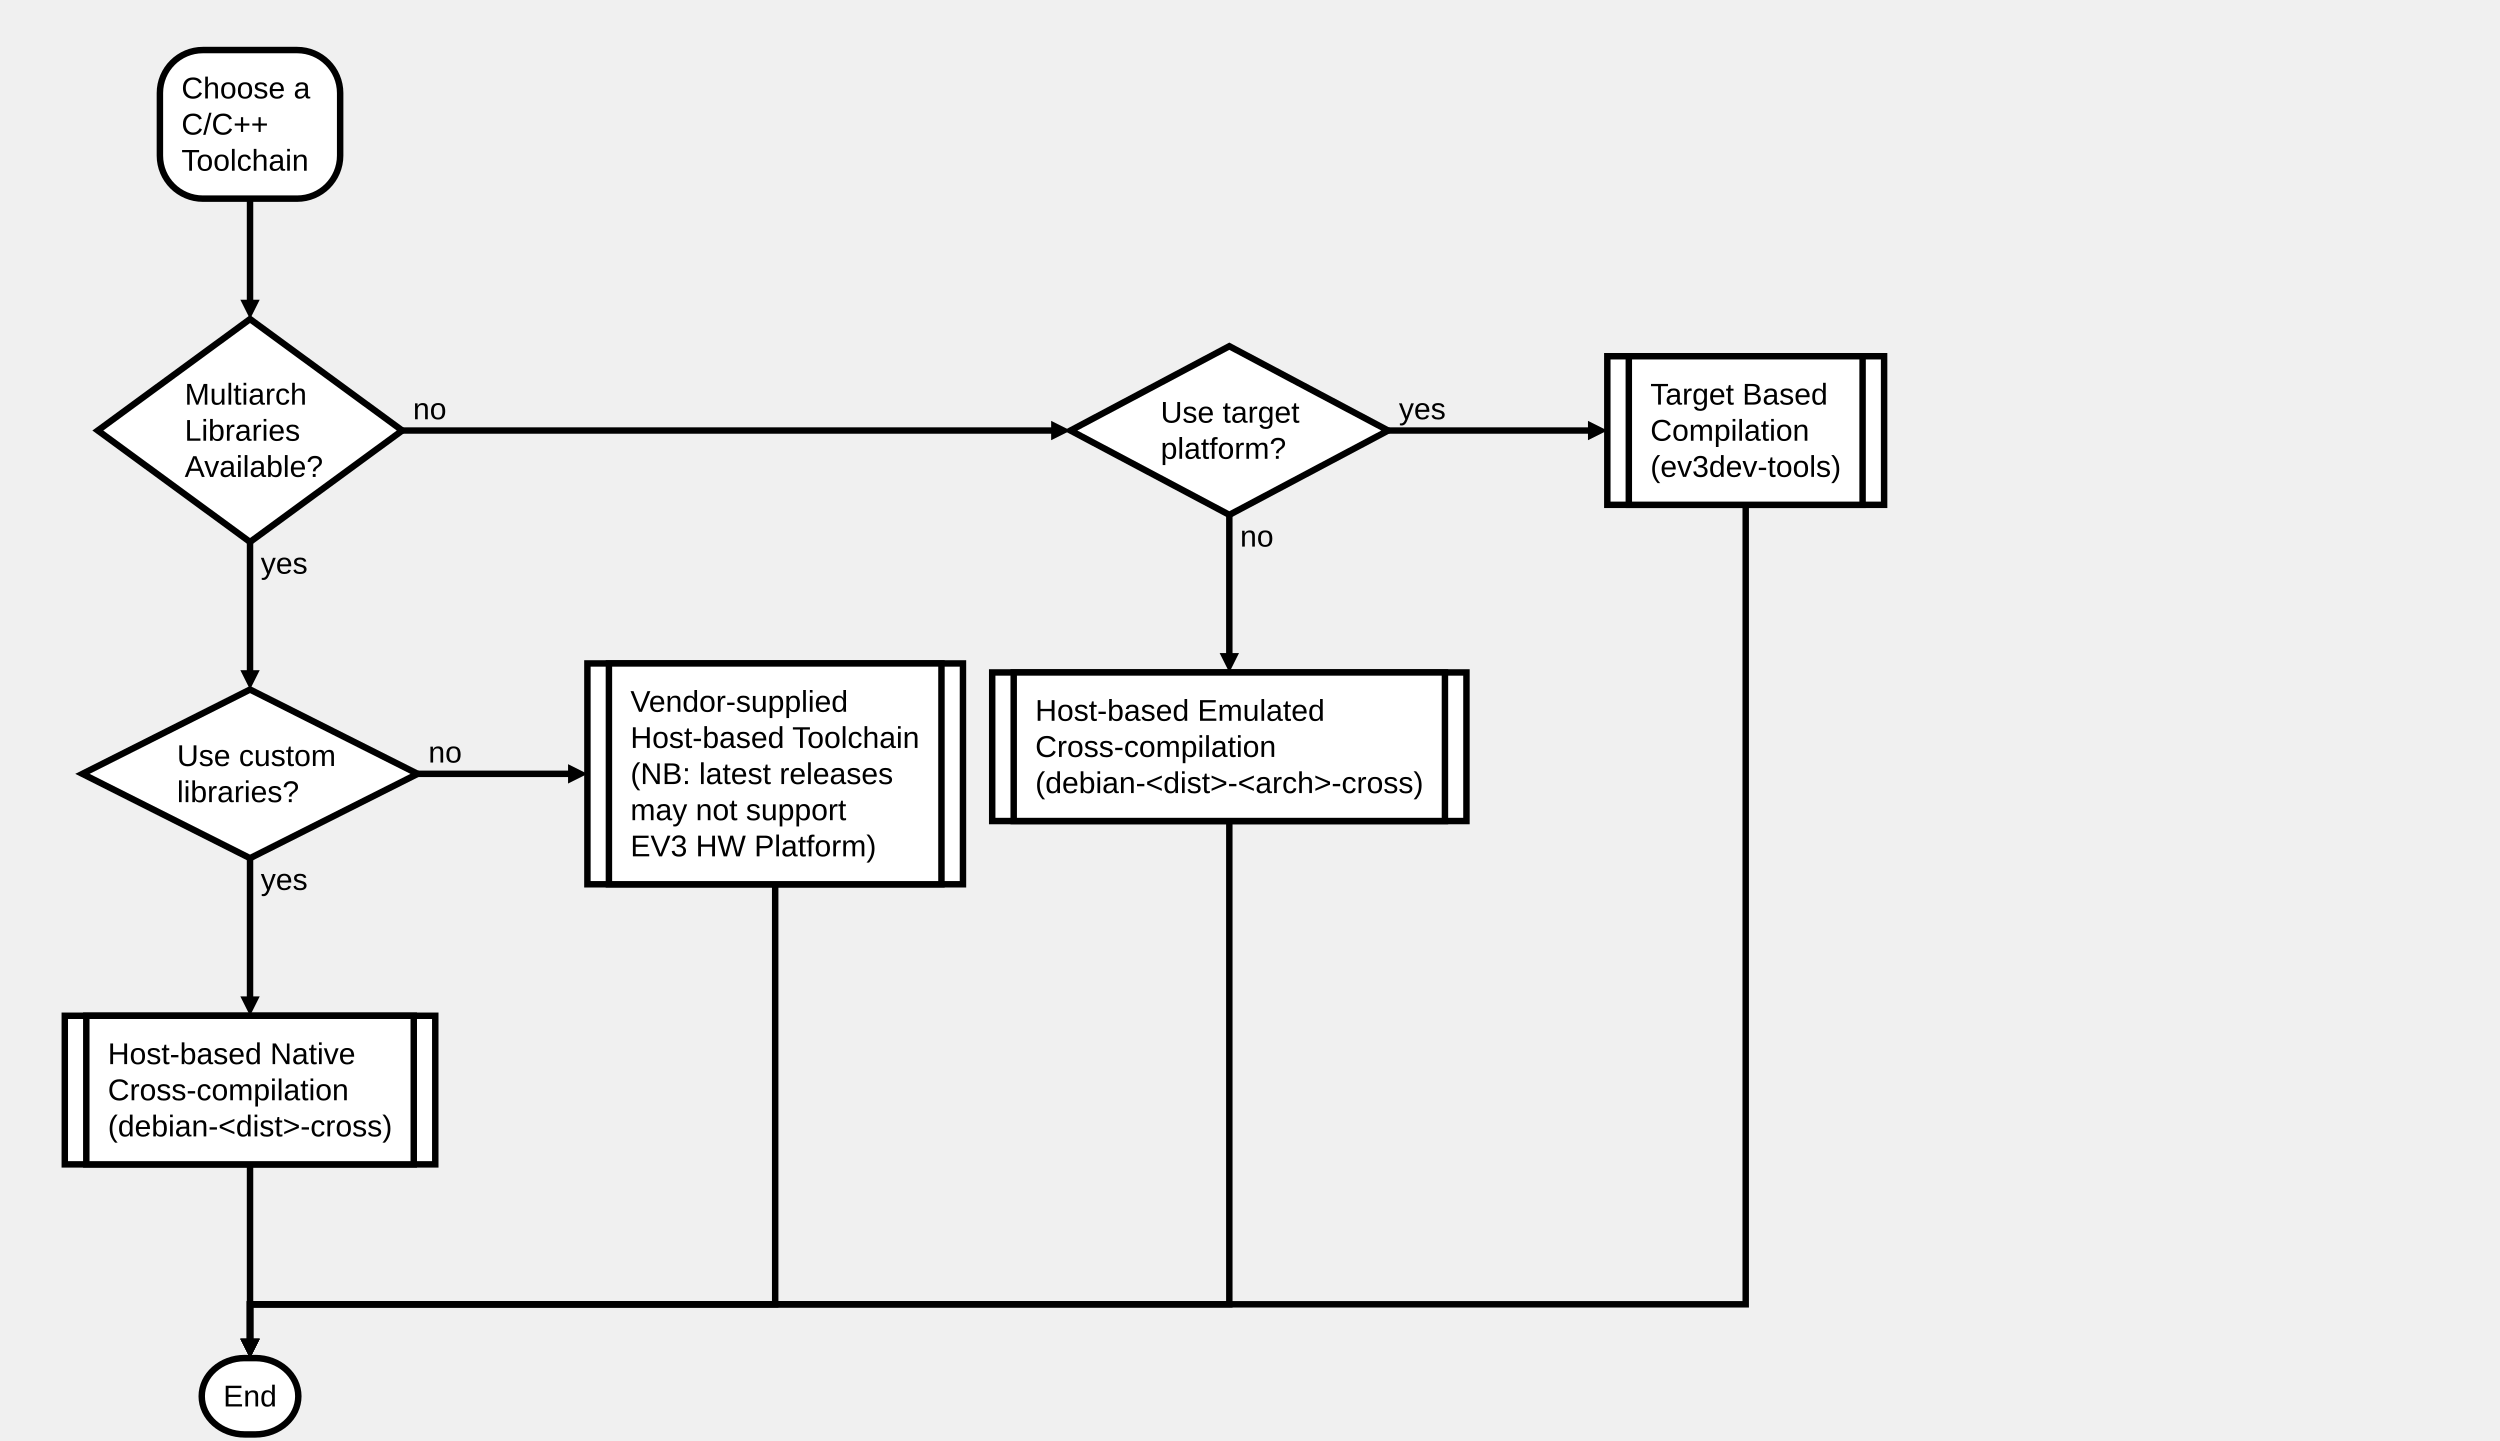
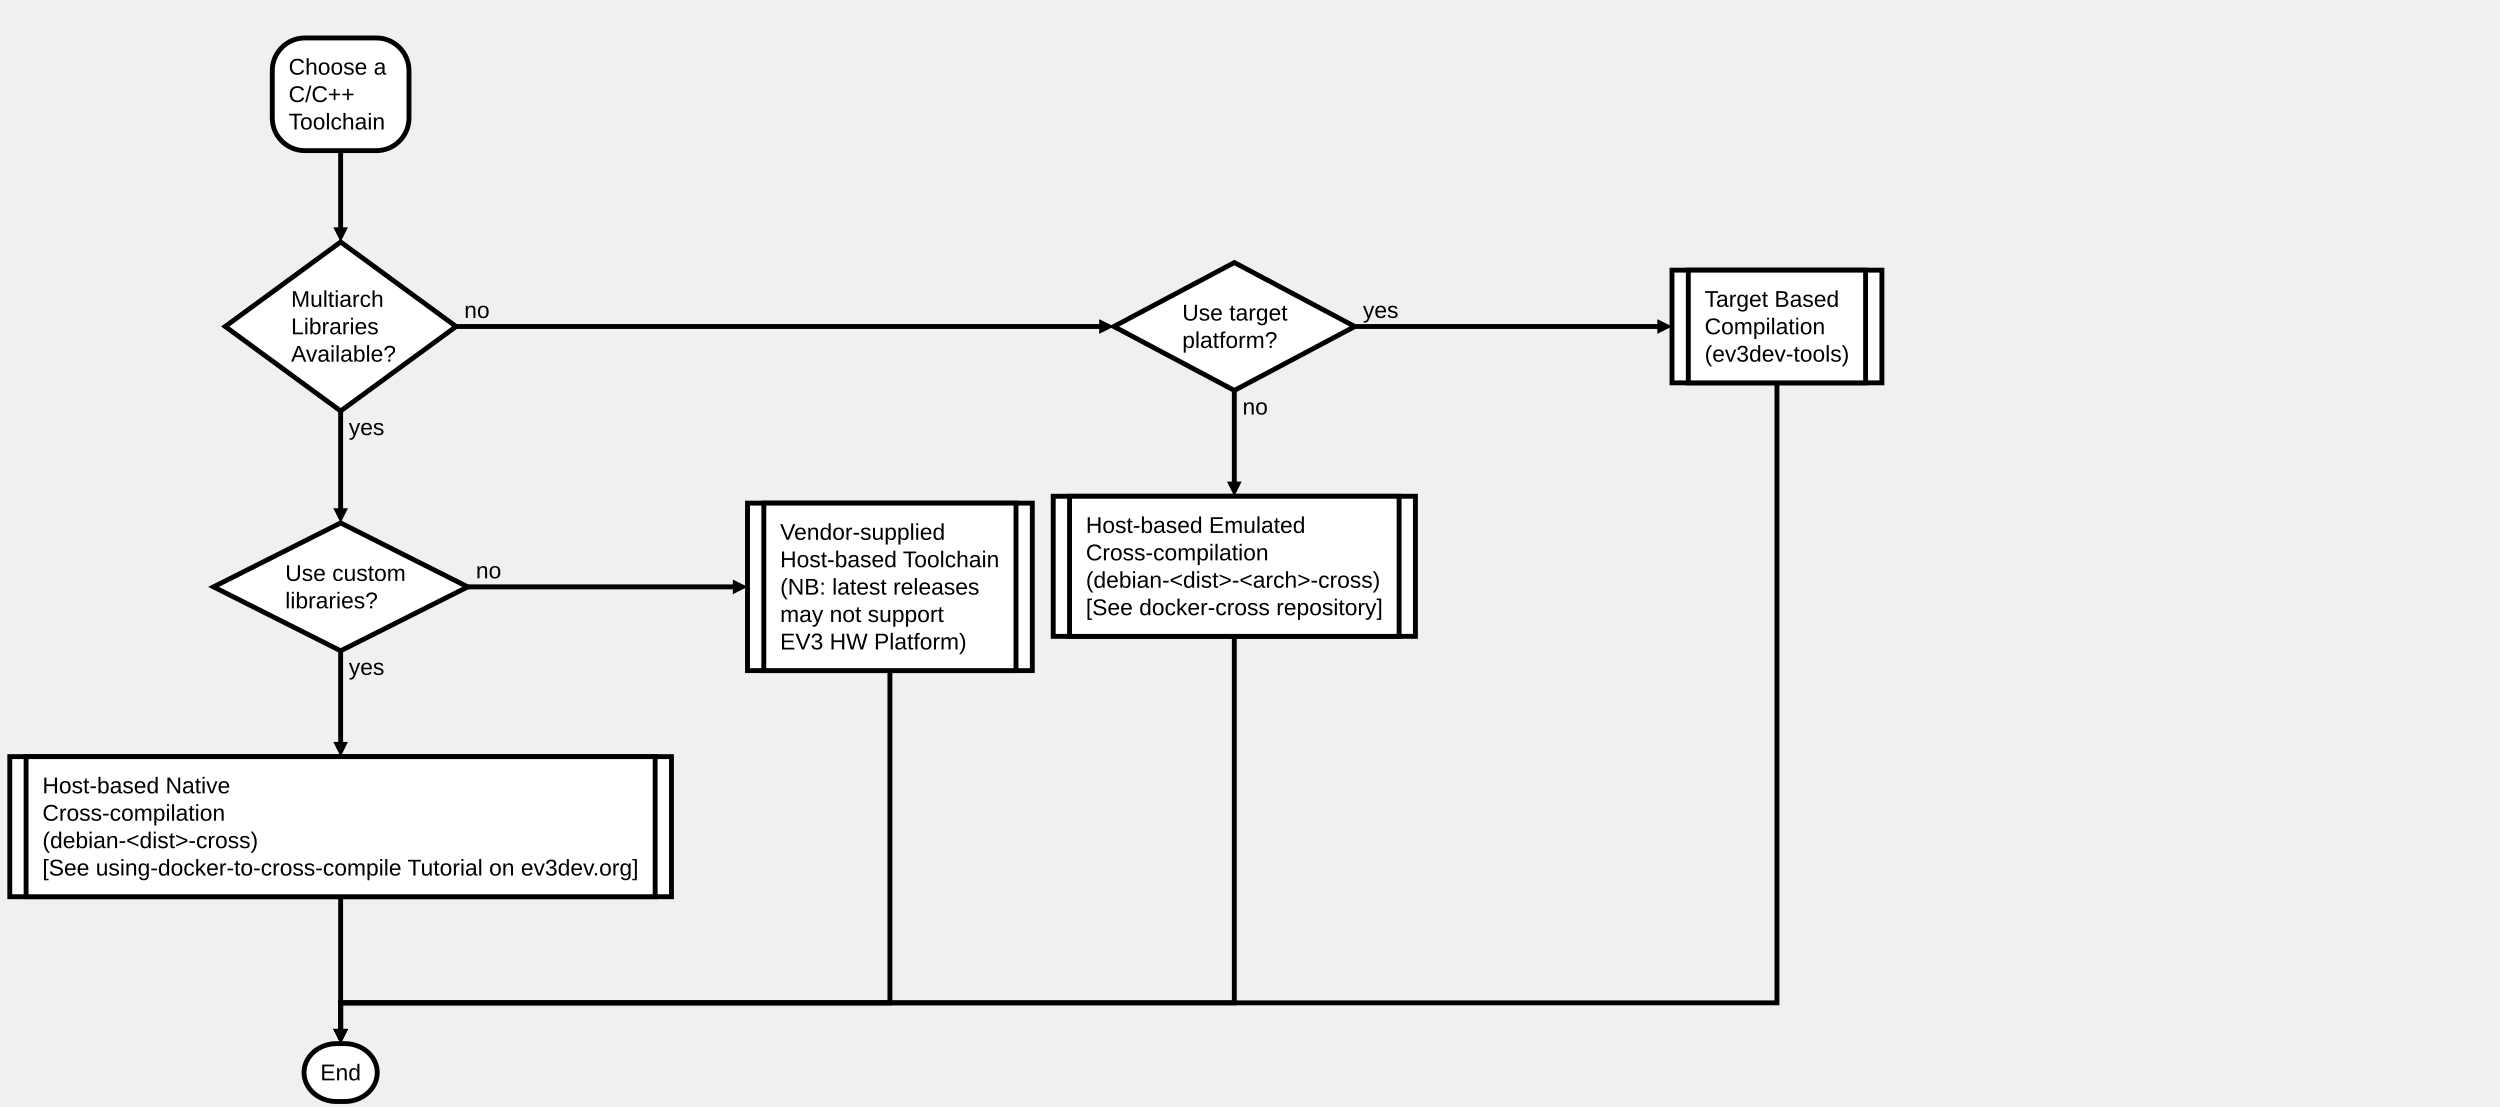
- <svg xmlns="http://www.w3.org/2000/svg" xmlns:xlink="http://www.w3.org/1999/xlink" height="669.977" version="1.1" width="1162.449" style="overflow: hidden; position: relative;" viewBox="0 0 1162.449 669.977" preserveAspectRatio="xMidYMid meet">
+ <svg xmlns="http://www.w3.org/2000/svg" xmlns:xlink="http://www.w3.org/1999/xlink" height="678.375" version="1.1" width="1532.824" style="overflow: hidden; position: relative;" viewBox="0 0 1532.824 678.375" preserveAspectRatio="xMidYMid meet">
  <defs style="-webkit-tap-highlight-color: rgba(0, 0, 0, 0);">
    <path stroke-linecap="round" d="M5,0 0,2.5 5,5z" id="raphael-marker-block" style="-webkit-tap-highlight-color: rgba(0, 0, 0, 0);" />
    <marker id="raphael-marker-endblock33-obj22" markerHeight="3" markerWidth="3" orient="auto" refX="1.5" refY="1.5" style="-webkit-tap-highlight-color: rgba(0, 0, 0, 0);">
      <use xlink:href="#raphael-marker-block" transform="rotate(180 1.5 1.5) scale(0.6,0.6)" stroke-width="1.667" fill="black" stroke="none" style="-webkit-tap-highlight-color: rgba(0, 0, 0, 0);" />
    </marker>
    <marker id="raphael-marker-endblock33-obj23" markerHeight="3" markerWidth="3" orient="auto" refX="1.5" refY="1.5" style="-webkit-tap-highlight-color: rgba(0, 0, 0, 0);">
      <use xlink:href="#raphael-marker-block" transform="rotate(180 1.5 1.5) scale(0.6,0.6)" stroke-width="1.667" fill="black" stroke="none" style="-webkit-tap-highlight-color: rgba(0, 0, 0, 0);" />
    </marker>
    <marker id="raphael-marker-endblock33-obj25" markerHeight="3" markerWidth="3" orient="auto" refX="1.5" refY="1.5" style="-webkit-tap-highlight-color: rgba(0, 0, 0, 0);">
      <use xlink:href="#raphael-marker-block" transform="rotate(180 1.5 1.5) scale(0.6,0.6)" stroke-width="1.667" fill="black" stroke="none" style="-webkit-tap-highlight-color: rgba(0, 0, 0, 0);" />
    </marker>
    <marker id="raphael-marker-endblock33-obj27" markerHeight="3" markerWidth="3" orient="auto" refX="1.5" refY="1.5" style="-webkit-tap-highlight-color: rgba(0, 0, 0, 0);">
      <use xlink:href="#raphael-marker-block" transform="rotate(180 1.5 1.5) scale(0.6,0.6)" stroke-width="1.667" fill="black" stroke="none" style="-webkit-tap-highlight-color: rgba(0, 0, 0, 0);" />
    </marker>
    <marker id="raphael-marker-endblock33-obj29" markerHeight="3" markerWidth="3" orient="auto" refX="1.5" refY="1.5" style="-webkit-tap-highlight-color: rgba(0, 0, 0, 0);">
      <use xlink:href="#raphael-marker-block" transform="rotate(180 1.5 1.5) scale(0.6,0.6)" stroke-width="1.667" fill="black" stroke="none" style="-webkit-tap-highlight-color: rgba(0, 0, 0, 0);" />
    </marker>
    <marker id="raphael-marker-endblock33-obj31" markerHeight="3" markerWidth="3" orient="auto" refX="1.5" refY="1.5" style="-webkit-tap-highlight-color: rgba(0, 0, 0, 0);">
      <use xlink:href="#raphael-marker-block" transform="rotate(180 1.5 1.5) scale(0.6,0.6)" stroke-width="1.667" fill="black" stroke="none" style="-webkit-tap-highlight-color: rgba(0, 0, 0, 0);" />
    </marker>
    <marker id="raphael-marker-endblock33-obj32" markerHeight="3" markerWidth="3" orient="auto" refX="1.5" refY="1.5" style="-webkit-tap-highlight-color: rgba(0, 0, 0, 0);">
      <use xlink:href="#raphael-marker-block" transform="rotate(180 1.5 1.5) scale(0.6,0.6)" stroke-width="1.667" fill="black" stroke="none" style="-webkit-tap-highlight-color: rgba(0, 0, 0, 0);" />
    </marker>
    <marker id="raphael-marker-endblock33-obj33" markerHeight="3" markerWidth="3" orient="auto" refX="1.5" refY="1.5" style="-webkit-tap-highlight-color: rgba(0, 0, 0, 0);">
      <use xlink:href="#raphael-marker-block" transform="rotate(180 1.5 1.5) scale(0.6,0.6)" stroke-width="1.667" fill="black" stroke="none" style="-webkit-tap-highlight-color: rgba(0, 0, 0, 0);" />
    </marker>
    <marker id="raphael-marker-endblock33-obj35" markerHeight="3" markerWidth="3" orient="auto" refX="1.5" refY="1.5" style="-webkit-tap-highlight-color: rgba(0, 0, 0, 0);">
      <use xlink:href="#raphael-marker-block" transform="rotate(180 1.5 1.5) scale(0.6,0.6)" stroke-width="1.667" fill="black" stroke="none" style="-webkit-tap-highlight-color: rgba(0, 0, 0, 0);" />
    </marker>
    <marker id="raphael-marker-endblock33-obj37" markerHeight="3" markerWidth="3" orient="auto" refX="1.5" refY="1.5" style="-webkit-tap-highlight-color: rgba(0, 0, 0, 0);">
      <use xlink:href="#raphael-marker-block" transform="rotate(180 1.5 1.5) scale(0.6,0.6)" stroke-width="1.667" fill="black" stroke="none" style="-webkit-tap-highlight-color: rgba(0, 0, 0, 0);" />
    </marker>
    <marker id="raphael-marker-endblock33-obj38" markerHeight="3" markerWidth="3" orient="auto" refX="1.5" refY="1.5" style="-webkit-tap-highlight-color: rgba(0, 0, 0, 0);">
      <use xlink:href="#raphael-marker-block" transform="rotate(180 1.5 1.5) scale(0.6,0.6)" stroke-width="1.667" fill="black" stroke="none" style="-webkit-tap-highlight-color: rgba(0, 0, 0, 0);" />
    </marker>
  </defs>
-   <rect x="0" y="0" width="83.812" height="69.094" rx="20" ry="20" fill="#ffffff" stroke="#000000" style="-webkit-tap-highlight-color: rgba(0, 0, 0, 0);" stroke-width="3" class="flowchart" id="st" transform="matrix(1,0,0,1,74.3516,23.2734)" />
-   <text x="10" y="34.547" text-anchor="start" font-family="&quot;Arial&quot;" font-size="14px" stroke="none" fill="#000000" style="-webkit-tap-highlight-color: rgba(0, 0, 0, 0); text-anchor: start; font-family: Arial; font-size: 14px;" id="stt" class="flowchartt" transform="matrix(1,0,0,1,74.3516,23.2734)" stroke-width="1">
+   <rect x="0" y="0" width="83.812" height="69.094" rx="20" ry="20" fill="#ffffff" stroke="#000000" style="-webkit-tap-highlight-color: rgba(0, 0, 0, 0);" stroke-width="3" class="flowchart" id="st" transform="matrix(1,0,0,1,166.9453,23.2734)" />
+   <text x="10" y="34.547" text-anchor="start" font-family="&quot;Arial&quot;" font-size="14px" stroke="none" fill="#000000" style="-webkit-tap-highlight-color: rgba(0, 0, 0, 0); text-anchor: start; font-family: Arial; font-size: 14px;" id="stt" class="flowchartt" transform="matrix(1,0,0,1,166.9453,23.2734)" stroke-width="1">
    <tspan dy="-12.047" style="-webkit-tap-highlight-color: rgba(0, 0, 0, 0);">Choose a </tspan>
    <tspan dy="16.8" x="10" style="-webkit-tap-highlight-color: rgba(0, 0, 0, 0);">C/C++</tspan>
    <tspan dy="16.8" x="10" style="-webkit-tap-highlight-color: rgba(0, 0, 0, 0);">Toolchain</tspan>
  </text>
-   <path fill="#ffffff" stroke="#000000" d="M35.385,25.91L0,51.82L70.77,103.641L141.539,51.82L70.77,0L0,51.82" stroke-width="3" id="multiarch" class="flowchart" style="-webkit-tap-highlight-color: rgba(0, 0, 0, 0);" transform="matrix(1,0,0,1,45.4883,148.3672)" />
-   <text x="40.385" y="51.82" text-anchor="start" font-family="&quot;Arial&quot;" font-size="14px" stroke="none" fill="#000000" style="-webkit-tap-highlight-color: rgba(0, 0, 0, 0); text-anchor: start; font-family: Arial; font-size: 14px;" id="multiarcht" class="flowchartt" transform="matrix(1,0,0,1,45.4883,148.3672)" stroke-width="1">
+   <path fill="#ffffff" stroke="#000000" d="M35.385,25.91L0,51.82L70.77,103.641L141.539,51.82L70.77,0L0,51.82" stroke-width="3" id="multiarch" class="flowchart" style="-webkit-tap-highlight-color: rgba(0, 0, 0, 0);" transform="matrix(1,0,0,1,138.082,148.3672)" />
+   <text x="40.385" y="51.82" text-anchor="start" font-family="&quot;Arial&quot;" font-size="14px" stroke="none" fill="#000000" style="-webkit-tap-highlight-color: rgba(0, 0, 0, 0); text-anchor: start; font-family: Arial; font-size: 14px;" id="multiarcht" class="flowchartt" transform="matrix(1,0,0,1,138.082,148.3672)" stroke-width="1">
    <tspan dy="-12.039" style="-webkit-tap-highlight-color: rgba(0, 0, 0, 0);">Multiarch</tspan>
    <tspan dy="16.8" x="40.385" style="-webkit-tap-highlight-color: rgba(0, 0, 0, 0);">Libraries</tspan>
    <tspan dy="16.8" x="40.385" style="-webkit-tap-highlight-color: rgba(0, 0, 0, 0);">Available?</tspan>
  </text>
-   <path fill="#ffffff" stroke="#000000" d="M38.965,19.605L0,39.211L77.93,78.422L155.859,39.211L77.93,0L0,39.211" stroke-width="3" id="customlib" class="flowchart" style="-webkit-tap-highlight-color: rgba(0, 0, 0, 0);" transform="matrix(1,0,0,1,38.3281,320.6172)" />
-   <text x="43.965" y="39.211" text-anchor="start" font-family="&quot;Arial&quot;" font-size="14px" stroke="none" fill="#000000" style="-webkit-tap-highlight-color: rgba(0, 0, 0, 0); text-anchor: start; font-family: Arial; font-size: 14px;" id="customlibt" class="flowchartt" transform="matrix(1,0,0,1,38.3281,320.6172)" stroke-width="1">
+   <path fill="#ffffff" stroke="#000000" d="M38.965,19.605L0,39.211L77.93,78.422L155.859,39.211L77.93,0L0,39.211" stroke-width="3" id="customlib" class="flowchart" style="-webkit-tap-highlight-color: rgba(0, 0, 0, 0);" transform="matrix(1,0,0,1,130.9219,320.6172)" />
+   <text x="43.965" y="39.211" text-anchor="start" font-family="&quot;Arial&quot;" font-size="14px" stroke="none" fill="#000000" style="-webkit-tap-highlight-color: rgba(0, 0, 0, 0); text-anchor: start; font-family: Arial; font-size: 14px;" id="customlibt" class="flowchartt" transform="matrix(1,0,0,1,130.9219,320.6172)" stroke-width="1">
    <tspan dy="-3.641" style="-webkit-tap-highlight-color: rgba(0, 0, 0, 0);">Use custom</tspan>
    <tspan dy="16.8" x="43.965" style="-webkit-tap-highlight-color: rgba(0, 0, 0, 0);">libraries?</tspan>
  </text>
-   <a xlink:href="http://www.ev3dev.org/docs/tutorials/using-docker-to-cross-compile/" style="-webkit-tap-highlight-color: rgba(0, 0, 0, 0);">
-     <rect x="0" y="0" width="172.266" height="69.094" rx="0" ry="0" fill="#ffffff" stroke="#000000" style="-webkit-tap-highlight-color: rgba(0, 0, 0, 0);" stroke-width="3" class="flowchart" id="usedocker" transform="matrix(1,0,0,1,30.125,472.3125)" />
-   </a>
-   <a xlink:href="http://www.ev3dev.org/docs/tutorials/using-docker-to-cross-compile/" style="-webkit-tap-highlight-color: rgba(0, 0, 0, 0);">
-     <rect x="10" y="0" width="152.266" height="69.094" rx="0" ry="0" fill="#ffffff" stroke="#000000" style="-webkit-tap-highlight-color: rgba(0, 0, 0, 0);" stroke-width="3" id="usedockeri" transform="matrix(1,0,0,1,30.125,472.3125)" />
-   </a>
-   <a xlink:href="http://www.ev3dev.org/docs/tutorials/using-docker-to-cross-compile/" style="-webkit-tap-highlight-color: rgba(0, 0, 0, 0);">
-     <text x="20" y="34.547" text-anchor="start" font-family="&quot;Arial&quot;" font-size="14px" stroke="none" fill="#000000" style="-webkit-tap-highlight-color: rgba(0, 0, 0, 0); text-anchor: start; font-family: Arial; font-size: 14px;" id="usedockert" class="flowchartt" transform="matrix(1,0,0,1,30.125,472.3125)" stroke-width="1">
-       <tspan dy="-12.047" style="-webkit-tap-highlight-color: rgba(0, 0, 0, 0);">Host-based Native </tspan>
-       <tspan dy="16.8" x="20" style="-webkit-tap-highlight-color: rgba(0, 0, 0, 0);">Cross-compilation</tspan>
-       <tspan dy="16.8" x="20" style="-webkit-tap-highlight-color: rgba(0, 0, 0, 0);">(debian-&lt;dist&gt;-cross)</tspan>
-     </text>
-   </a>
-   <rect x="0" y="0" width="44.906" height="35.5" rx="20" ry="20" fill="#ffffff" stroke="#000000" style="-webkit-tap-highlight-color: rgba(0, 0, 0, 0);" stroke-width="3" class="flowchart" id="e" transform="matrix(1,0,0,1,93.8047,631.4766)" />
-   <text x="10" y="17.75" text-anchor="start" font-family="&quot;Arial&quot;" font-size="14px" stroke="none" fill="#000000" style="-webkit-tap-highlight-color: rgba(0, 0, 0, 0); text-anchor: start; font-family: Arial; font-size: 14px;" id="et" class="flowchartt" transform="matrix(1,0,0,1,93.8047,631.4766)" stroke-width="1">
+   <rect x="0" y="0" width="405.703" height="85.891" rx="0" ry="0" fill="#ffffff" stroke="#000000" style="-webkit-tap-highlight-color: rgba(0, 0, 0, 0);" stroke-width="3" class="flowchart" id="usedocker" transform="matrix(1,0,0,1,6,463.9141)" />
+   <rect x="10" y="0" width="385.703" height="85.891" rx="0" ry="0" fill="#ffffff" stroke="#000000" style="-webkit-tap-highlight-color: rgba(0, 0, 0, 0);" stroke-width="3" id="usedockeri" transform="matrix(1,0,0,1,6,463.9141)" />
+   <text x="20" y="42.945" text-anchor="start" font-family="&quot;Arial&quot;" font-size="14px" stroke="none" fill="#000000" style="-webkit-tap-highlight-color: rgba(0, 0, 0, 0); text-anchor: start; font-family: Arial; font-size: 14px;" id="usedockert" class="flowchartt" transform="matrix(1,0,0,1,6,463.9141)" stroke-width="1">
+     <tspan dy="-20.445" style="-webkit-tap-highlight-color: rgba(0, 0, 0, 0);">Host-based Native </tspan>
+     <tspan dy="16.8" x="20" style="-webkit-tap-highlight-color: rgba(0, 0, 0, 0);">Cross-compilation</tspan>
+     <tspan dy="16.8" x="20" style="-webkit-tap-highlight-color: rgba(0, 0, 0, 0);">(debian-&lt;dist&gt;-cross)</tspan>
+     <tspan dy="16.8" x="20" style="-webkit-tap-highlight-color: rgba(0, 0, 0, 0);">[See using-docker-to-cross-compile Tutorial on ev3dev.org]</tspan>
+   </text>
+   <rect x="0" y="0" width="44.906" height="35.5" rx="20" ry="20" fill="#ffffff" stroke="#000000" style="-webkit-tap-highlight-color: rgba(0, 0, 0, 0);" stroke-width="3" class="flowchart" id="e" transform="matrix(1,0,0,1,186.3984,639.875)" />
+   <text x="10" y="17.75" text-anchor="start" font-family="&quot;Arial&quot;" font-size="14px" stroke="none" fill="#000000" style="-webkit-tap-highlight-color: rgba(0, 0, 0, 0); text-anchor: start; font-family: Arial; font-size: 14px;" id="et" class="flowchartt" transform="matrix(1,0,0,1,186.3984,639.875)" stroke-width="1">
    <tspan dy="4.75" style="-webkit-tap-highlight-color: rgba(0, 0, 0, 0);">End</tspan>
  </text>
-   <a xlink:href="https://github.com/ddemidov/ev3dev-lang-cpp" style="-webkit-tap-highlight-color: rgba(0, 0, 0, 0);">
-     <rect x="0" y="0" width="174.625" height="102.688" rx="0" ry="0" fill="#ffffff" stroke="#000000" style="-webkit-tap-highlight-color: rgba(0, 0, 0, 0);" stroke-width="3" class="flowchart" id="useprebuilt" transform="matrix(1,0,0,1,273.1328,308.4844)" />
-   </a>
-   <a xlink:href="https://github.com/ddemidov/ev3dev-lang-cpp" style="-webkit-tap-highlight-color: rgba(0, 0, 0, 0);">
-     <rect x="10" y="0" width="154.625" height="102.688" rx="0" ry="0" fill="#ffffff" stroke="#000000" style="-webkit-tap-highlight-color: rgba(0, 0, 0, 0);" stroke-width="3" id="useprebuilti" transform="matrix(1,0,0,1,273.1328,308.4844)" />
-   </a>
-   <a xlink:href="https://github.com/ddemidov/ev3dev-lang-cpp" style="-webkit-tap-highlight-color: rgba(0, 0, 0, 0);">
-     <text x="20" y="51.344" text-anchor="start" font-family="&quot;Arial&quot;" font-size="14px" stroke="none" fill="#000000" style="-webkit-tap-highlight-color: rgba(0, 0, 0, 0); text-anchor: start; font-family: Arial; font-size: 14px;" id="useprebuiltt" class="flowchartt" transform="matrix(1,0,0,1,273.1328,308.4844)" stroke-width="1">
-       <tspan dy="-28.844" style="-webkit-tap-highlight-color: rgba(0, 0, 0, 0);">Vendor-supplied</tspan>
-       <tspan dy="16.8" x="20" style="-webkit-tap-highlight-color: rgba(0, 0, 0, 0);">Host-based Toolchain</tspan>
-       <tspan dy="16.8" x="20" style="-webkit-tap-highlight-color: rgba(0, 0, 0, 0);">(NB: latest releases</tspan>
-       <tspan dy="16.8" x="20" style="-webkit-tap-highlight-color: rgba(0, 0, 0, 0);">may not support</tspan>
-       <tspan dy="16.8" x="20" style="-webkit-tap-highlight-color: rgba(0, 0, 0, 0);">EV3 HW Platform)</tspan>
-     </text>
-   </a>
-   <path fill="#ffffff" stroke="#000000" d="M36.926,19.605L0,39.211L73.852,78.422L147.703,39.211L73.852,0L0,39.211" stroke-width="3" id="ontarget" class="flowchart" style="-webkit-tap-highlight-color: rgba(0, 0, 0, 0);" transform="matrix(1,0,0,1,497.7578,160.9766)" />
-   <text x="41.926" y="39.211" text-anchor="start" font-family="&quot;Arial&quot;" font-size="14px" stroke="none" fill="#000000" style="-webkit-tap-highlight-color: rgba(0, 0, 0, 0); text-anchor: start; font-family: Arial; font-size: 14px;" id="ontargett" class="flowchartt" transform="matrix(1,0,0,1,497.7578,160.9766)" stroke-width="1">
+   <rect x="0" y="0" width="174.625" height="102.688" rx="0" ry="0" fill="#ffffff" stroke="#000000" style="-webkit-tap-highlight-color: rgba(0, 0, 0, 0);" stroke-width="3" class="flowchart" id="useprebuilt" transform="matrix(1,0,0,1,458.3203,308.4844)" />
+   <rect x="10" y="0" width="154.625" height="102.688" rx="0" ry="0" fill="#ffffff" stroke="#000000" style="-webkit-tap-highlight-color: rgba(0, 0, 0, 0);" stroke-width="3" id="useprebuilti" transform="matrix(1,0,0,1,458.3203,308.4844)" />
+   <text x="20" y="51.344" text-anchor="start" font-family="&quot;Arial&quot;" font-size="14px" stroke="none" fill="#000000" style="-webkit-tap-highlight-color: rgba(0, 0, 0, 0); text-anchor: start; font-family: Arial; font-size: 14px;" id="useprebuiltt" class="flowchartt" transform="matrix(1,0,0,1,458.3203,308.4844)" stroke-width="1">
+     <tspan dy="-28.844" style="-webkit-tap-highlight-color: rgba(0, 0, 0, 0);">Vendor-supplied</tspan>
+     <tspan dy="16.8" x="20" style="-webkit-tap-highlight-color: rgba(0, 0, 0, 0);">Host-based Toolchain</tspan>
+     <tspan dy="16.8" x="20" style="-webkit-tap-highlight-color: rgba(0, 0, 0, 0);">(NB: latest releases</tspan>
+     <tspan dy="16.8" x="20" style="-webkit-tap-highlight-color: rgba(0, 0, 0, 0);">may not support</tspan>
+     <tspan dy="16.8" x="20" style="-webkit-tap-highlight-color: rgba(0, 0, 0, 0);">EV3 HW Platform)</tspan>
+   </text>
+   <path fill="#ffffff" stroke="#000000" d="M36.926,19.605L0,39.211L73.852,78.422L147.703,39.211L73.852,0L0,39.211" stroke-width="3" id="ontarget" class="flowchart" style="-webkit-tap-highlight-color: rgba(0, 0, 0, 0);" transform="matrix(1,0,0,1,682.9453,160.9766)" />
+   <text x="41.926" y="39.211" text-anchor="start" font-family="&quot;Arial&quot;" font-size="14px" stroke="none" fill="#000000" style="-webkit-tap-highlight-color: rgba(0, 0, 0, 0); text-anchor: start; font-family: Arial; font-size: 14px;" id="ontargett" class="flowchartt" transform="matrix(1,0,0,1,682.9453,160.9766)" stroke-width="1">
    <tspan dy="-3.641" style="-webkit-tap-highlight-color: rgba(0, 0, 0, 0);">Use target </tspan>
    <tspan dy="16.8" x="41.926" style="-webkit-tap-highlight-color: rgba(0, 0, 0, 0);">platform?</tspan>
  </text>
-   <a xlink:href="https://github.com/ev3dev/ev3dev-tools" style="-webkit-tap-highlight-color: rgba(0, 0, 0, 0);">
-     <rect x="0" y="0" width="128.703" height="69.094" rx="0" ry="0" fill="#ffffff" stroke="#000000" style="-webkit-tap-highlight-color: rgba(0, 0, 0, 0);" stroke-width="3" class="flowchart" id="usetarget" transform="matrix(1,0,0,1,747.3672,165.6406)" />
-   </a>
-   <a xlink:href="https://github.com/ev3dev/ev3dev-tools" style="-webkit-tap-highlight-color: rgba(0, 0, 0, 0);">
-     <rect x="10" y="0" width="108.703" height="69.094" rx="0" ry="0" fill="#ffffff" stroke="#000000" style="-webkit-tap-highlight-color: rgba(0, 0, 0, 0);" stroke-width="3" id="usetargeti" transform="matrix(1,0,0,1,747.3672,165.6406)" />
-   </a>
-   <a xlink:href="https://github.com/ev3dev/ev3dev-tools" style="-webkit-tap-highlight-color: rgba(0, 0, 0, 0);">
-     <text x="20" y="34.547" text-anchor="start" font-family="&quot;Arial&quot;" font-size="14px" stroke="none" fill="#000000" style="-webkit-tap-highlight-color: rgba(0, 0, 0, 0); text-anchor: start; font-family: Arial; font-size: 14px;" id="usetargett" class="flowchartt" transform="matrix(1,0,0,1,747.3672,165.6406)" stroke-width="1">
-       <tspan dy="-12.047" style="-webkit-tap-highlight-color: rgba(0, 0, 0, 0);">Target Based </tspan>
-       <tspan dy="16.8" x="20" style="-webkit-tap-highlight-color: rgba(0, 0, 0, 0);">Compilation</tspan>
-       <tspan dy="16.8" x="20" style="-webkit-tap-highlight-color: rgba(0, 0, 0, 0);">(ev3dev-tools)</tspan>
-     </text>
-   </a>
-   <a xlink:href="https://github.com/ev3dev/docker-cross" style="-webkit-tap-highlight-color: rgba(0, 0, 0, 0);">
-     <rect x="0" y="0" width="220.516" height="69.094" rx="0" ry="0" fill="#ffffff" stroke="#000000" style="-webkit-tap-highlight-color: rgba(0, 0, 0, 0);" stroke-width="3" class="flowchart" id="usehostemu" transform="matrix(1,0,0,1,461.3516,312.6719)" />
-   </a>
-   <a xlink:href="https://github.com/ev3dev/docker-cross" style="-webkit-tap-highlight-color: rgba(0, 0, 0, 0);">
-     <rect x="10" y="0" width="200.516" height="69.094" rx="0" ry="0" fill="#ffffff" stroke="#000000" style="-webkit-tap-highlight-color: rgba(0, 0, 0, 0);" stroke-width="3" id="usehostemui" transform="matrix(1,0,0,1,461.3516,312.6719)" />
-   </a>
-   <a xlink:href="https://github.com/ev3dev/docker-cross" style="-webkit-tap-highlight-color: rgba(0, 0, 0, 0);">
-     <text x="20" y="34.547" text-anchor="start" font-family="&quot;Arial&quot;" font-size="14px" stroke="none" fill="#000000" style="-webkit-tap-highlight-color: rgba(0, 0, 0, 0); text-anchor: start; font-family: Arial; font-size: 14px;" id="usehostemut" class="flowchartt" transform="matrix(1,0,0,1,461.3516,312.6719)" stroke-width="1">
-       <tspan dy="-12.047" style="-webkit-tap-highlight-color: rgba(0, 0, 0, 0);">Host-based Emulated</tspan>
-       <tspan dy="16.8" x="20" style="-webkit-tap-highlight-color: rgba(0, 0, 0, 0);">Cross-compilation</tspan>
-       <tspan dy="16.8" x="20" style="-webkit-tap-highlight-color: rgba(0, 0, 0, 0);">(debian-&lt;dist&gt;-&lt;arch&gt;-cross)</tspan>
-     </text>
-   </a>
-   <path fill="none" stroke="#000000" d="M116.258,92.367C116.258,92.367,116.258,130.568,116.258,143.867" stroke-width="3" marker-end="url(#raphael-marker-endblock33-obj22)" style="-webkit-tap-highlight-color: rgba(0, 0, 0, 0);" />
-   <path fill="none" stroke="#000000" d="M116.258,252.008C116.258,252.008,116.258,300.852,116.258,316.116" stroke-width="3" marker-end="url(#raphael-marker-endblock33-obj23)" style="-webkit-tap-highlight-color: rgba(0, 0, 0, 0);" />
-   <text x="121.258" y="262.008" text-anchor="start" font-family="&quot;Arial&quot;" font-size="14px" stroke="none" fill="#000000" style="-webkit-tap-highlight-color: rgba(0, 0, 0, 0); text-anchor: start; font-family: Arial; font-size: 14px;" stroke-width="1">
+   <rect x="0" y="0" width="128.703" height="69.094" rx="0" ry="0" fill="#ffffff" stroke="#000000" style="-webkit-tap-highlight-color: rgba(0, 0, 0, 0);" stroke-width="3" class="flowchart" id="usetarget" transform="matrix(1,0,0,1,1025.148,165.6406)" />
+   <rect x="10" y="0" width="108.703" height="69.094" rx="0" ry="0" fill="#ffffff" stroke="#000000" style="-webkit-tap-highlight-color: rgba(0, 0, 0, 0);" stroke-width="3" id="usetargeti" transform="matrix(1,0,0,1,1025.148,165.6406)" />
+   <text x="20" y="34.547" text-anchor="start" font-family="&quot;Arial&quot;" font-size="14px" stroke="none" fill="#000000" style="-webkit-tap-highlight-color: rgba(0, 0, 0, 0); text-anchor: start; font-family: Arial; font-size: 14px;" id="usetargett" class="flowchartt" transform="matrix(1,0,0,1,1025.148,165.6406)" stroke-width="1">
+     <tspan dy="-12.047" style="-webkit-tap-highlight-color: rgba(0, 0, 0, 0);">Target Based </tspan>
+     <tspan dy="16.8" x="20" style="-webkit-tap-highlight-color: rgba(0, 0, 0, 0);">Compilation</tspan>
+     <tspan dy="16.8" x="20" style="-webkit-tap-highlight-color: rgba(0, 0, 0, 0);">(ev3dev-tools)</tspan>
+   </text>
+   <rect x="0" y="0" width="222.062" height="85.891" rx="0" ry="0" fill="#ffffff" stroke="#000000" style="-webkit-tap-highlight-color: rgba(0, 0, 0, 0);" stroke-width="3" class="flowchart" id="usehostemu" transform="matrix(1,0,0,1,645.7656,304.2734)" />
+   <rect x="10" y="0" width="202.062" height="85.891" rx="0" ry="0" fill="#ffffff" stroke="#000000" style="-webkit-tap-highlight-color: rgba(0, 0, 0, 0);" stroke-width="3" id="usehostemui" transform="matrix(1,0,0,1,645.7656,304.2734)" />
+   <text x="20" y="42.945" text-anchor="start" font-family="&quot;Arial&quot;" font-size="14px" stroke="none" fill="#000000" style="-webkit-tap-highlight-color: rgba(0, 0, 0, 0); text-anchor: start; font-family: Arial; font-size: 14px;" id="usehostemut" class="flowchartt" transform="matrix(1,0,0,1,645.7656,304.2734)" stroke-width="1">
+     <tspan dy="-20.445" style="-webkit-tap-highlight-color: rgba(0, 0, 0, 0);">Host-based Emulated</tspan>
+     <tspan dy="16.8" x="20" style="-webkit-tap-highlight-color: rgba(0, 0, 0, 0);">Cross-compilation</tspan>
+     <tspan dy="16.8" x="20" style="-webkit-tap-highlight-color: rgba(0, 0, 0, 0);">(debian-&lt;dist&gt;-&lt;arch&gt;-cross)</tspan>
+     <tspan dy="16.8" x="20" style="-webkit-tap-highlight-color: rgba(0, 0, 0, 0);">[See docker-cross repository]</tspan>
+   </text>
+   <path fill="none" stroke="#000000" d="M208.852,92.367C208.852,92.367,208.852,130.568,208.852,143.867" stroke-width="3" marker-end="url(#raphael-marker-endblock33-obj22)" style="-webkit-tap-highlight-color: rgba(0, 0, 0, 0);" />
+   <path fill="none" stroke="#000000" d="M208.852,252.008C208.852,252.008,208.852,300.852,208.852,316.116" stroke-width="3" marker-end="url(#raphael-marker-endblock33-obj23)" style="-webkit-tap-highlight-color: rgba(0, 0, 0, 0);" />
+   <text x="213.852" y="262.008" text-anchor="start" font-family="&quot;Arial&quot;" font-size="14px" stroke="none" fill="#000000" style="-webkit-tap-highlight-color: rgba(0, 0, 0, 0); text-anchor: start; font-family: Arial; font-size: 14px;" stroke-width="1">
    <tspan dy="4.758" style="-webkit-tap-highlight-color: rgba(0, 0, 0, 0);">yes</tspan>
  </text>
-   <path fill="none" stroke="#000000" d="M187.027,200.188C187.027,200.188,455.104,200.188,493.261,200.188" stroke-width="3" marker-end="url(#raphael-marker-endblock33-obj25)" style="-webkit-tap-highlight-color: rgba(0, 0, 0, 0);" />
-   <text x="192.027" y="190.188" text-anchor="start" font-family="&quot;Arial&quot;" font-size="14px" stroke="none" fill="#000000" style="-webkit-tap-highlight-color: rgba(0, 0, 0, 0); text-anchor: start; font-family: Arial; font-size: 14px;" stroke-width="1">
+   <path fill="none" stroke="#000000" d="M279.621,200.188C279.621,200.188,634.29,200.188,678.45,200.188" stroke-width="3" marker-end="url(#raphael-marker-endblock33-obj25)" style="-webkit-tap-highlight-color: rgba(0, 0, 0, 0);" />
+   <text x="284.621" y="190.188" text-anchor="start" font-family="&quot;Arial&quot;" font-size="14px" stroke="none" fill="#000000" style="-webkit-tap-highlight-color: rgba(0, 0, 0, 0); text-anchor: start; font-family: Arial; font-size: 14px;" stroke-width="1">
    <tspan dy="4.75" style="-webkit-tap-highlight-color: rgba(0, 0, 0, 0);">no</tspan>
  </text>
-   <path fill="none" stroke="#000000" d="M116.258,399.039C116.258,399.039,116.258,451.87,116.258,467.812" stroke-width="3" marker-end="url(#raphael-marker-endblock33-obj27)" style="-webkit-tap-highlight-color: rgba(0, 0, 0, 0);" />
-   <text x="121.258" y="409.039" text-anchor="start" font-family="&quot;Arial&quot;" font-size="14px" stroke="none" fill="#000000" style="-webkit-tap-highlight-color: rgba(0, 0, 0, 0); text-anchor: start; font-family: Arial; font-size: 14px;" stroke-width="1">
+   <path fill="none" stroke="#000000" d="M208.852,399.039C208.852,399.039,208.852,444.718,208.852,459.417" stroke-width="3" marker-end="url(#raphael-marker-endblock33-obj27)" style="-webkit-tap-highlight-color: rgba(0, 0, 0, 0);" />
+   <text x="213.852" y="409.039" text-anchor="start" font-family="&quot;Arial&quot;" font-size="14px" stroke="none" fill="#000000" style="-webkit-tap-highlight-color: rgba(0, 0, 0, 0); text-anchor: start; font-family: Arial; font-size: 14px;" stroke-width="1">
    <tspan dy="4.758" style="-webkit-tap-highlight-color: rgba(0, 0, 0, 0);">yes</tspan>
  </text>
-   <path fill="none" stroke="#000000" d="M194.188,359.828C194.188,359.828,251.896,359.828,268.634,359.828" stroke-width="3" marker-end="url(#raphael-marker-endblock33-obj29)" style="-webkit-tap-highlight-color: rgba(0, 0, 0, 0);" />
-   <text x="199.188" y="349.828" text-anchor="start" font-family="&quot;Arial&quot;" font-size="14px" stroke="none" fill="#000000" style="-webkit-tap-highlight-color: rgba(0, 0, 0, 0); text-anchor: start; font-family: Arial; font-size: 14px;" stroke-width="1">
+   <path fill="none" stroke="#000000" d="M286.781,359.828C286.781,359.828,426.755,359.828,453.82,359.828" stroke-width="3" marker-end="url(#raphael-marker-endblock33-obj29)" style="-webkit-tap-highlight-color: rgba(0, 0, 0, 0);" />
+   <text x="291.781" y="349.828" text-anchor="start" font-family="&quot;Arial&quot;" font-size="14px" stroke="none" fill="#000000" style="-webkit-tap-highlight-color: rgba(0, 0, 0, 0); text-anchor: start; font-family: Arial; font-size: 14px;" stroke-width="1">
    <tspan dy="4.75" style="-webkit-tap-highlight-color: rgba(0, 0, 0, 0);">no</tspan>
  </text>
-   <path fill="none" stroke="#000000" d="M116.258,541.406C116.258,541.406,116.258,608.76,116.258,626.979" stroke-width="3" marker-end="url(#raphael-marker-endblock33-obj31)" style="-webkit-tap-highlight-color: rgba(0, 0, 0, 0);" />
-   <path fill="none" stroke="#000000" d="M360.445,411.172C360.445,411.172,360.445,606.477,360.445,606.477C360.445,606.477,116.258,606.477,116.258,606.477C116.258,606.477,116.258,619.781,116.258,626.978" stroke-width="3" marker-end="url(#raphael-marker-endblock33-obj32)" style="-webkit-tap-highlight-color: rgba(0, 0, 0, 0);" />
-   <path fill="none" stroke="#000000" d="M645.461,200.188C645.461,200.188,723.178,200.188,742.873,200.188" stroke-width="3" marker-end="url(#raphael-marker-endblock33-obj33)" style="-webkit-tap-highlight-color: rgba(0, 0, 0, 0);" />
-   <text x="650.461" y="190.188" text-anchor="start" font-family="&quot;Arial&quot;" font-size="14px" stroke="none" fill="#000000" style="-webkit-tap-highlight-color: rgba(0, 0, 0, 0); text-anchor: start; font-family: Arial; font-size: 14px;" stroke-width="1">
+   <path fill="none" stroke="#000000" d="M208.852,549.805C208.852,549.805,208.852,617.158,208.852,635.378" stroke-width="3" marker-end="url(#raphael-marker-endblock33-obj31)" style="-webkit-tap-highlight-color: rgba(0, 0, 0, 0);" />
+   <path fill="none" stroke="#000000" d="M545.633,411.172C545.633,411.172,545.633,614.875,545.633,614.875C545.633,614.875,208.852,614.875,208.852,614.875C208.852,614.875,208.852,628.179,208.852,635.377" stroke-width="3" marker-end="url(#raphael-marker-endblock33-obj32)" style="-webkit-tap-highlight-color: rgba(0, 0, 0, 0);" />
+   <path fill="none" stroke="#000000" d="M830.648,200.188C830.648,200.188,991.51,200.188,1020.65,200.188" stroke-width="3" marker-end="url(#raphael-marker-endblock33-obj33)" style="-webkit-tap-highlight-color: rgba(0, 0, 0, 0);" />
+   <text x="835.648" y="190.188" text-anchor="start" font-family="&quot;Arial&quot;" font-size="14px" stroke="none" fill="#000000" style="-webkit-tap-highlight-color: rgba(0, 0, 0, 0); text-anchor: start; font-family: Arial; font-size: 14px;" stroke-width="1">
    <tspan dy="4.75" style="-webkit-tap-highlight-color: rgba(0, 0, 0, 0);">yes</tspan>
  </text>
-   <path fill="none" stroke="#000000" d="M571.609,239.398C571.609,239.398,571.609,292.229,571.609,308.171" stroke-width="3" marker-end="url(#raphael-marker-endblock33-obj35)" style="-webkit-tap-highlight-color: rgba(0, 0, 0, 0);" />
-   <text x="576.609" y="249.398" text-anchor="start" font-family="&quot;Arial&quot;" font-size="14px" stroke="none" fill="#000000" style="-webkit-tap-highlight-color: rgba(0, 0, 0, 0); text-anchor: start; font-family: Arial; font-size: 14px;" stroke-width="1">
+   <path fill="none" stroke="#000000" d="M756.797,239.398C756.797,239.398,756.797,285.077,756.797,299.776" stroke-width="3" marker-end="url(#raphael-marker-endblock33-obj35)" style="-webkit-tap-highlight-color: rgba(0, 0, 0, 0);" />
+   <text x="761.797" y="249.398" text-anchor="start" font-family="&quot;Arial&quot;" font-size="14px" stroke="none" fill="#000000" style="-webkit-tap-highlight-color: rgba(0, 0, 0, 0); text-anchor: start; font-family: Arial; font-size: 14px;" stroke-width="1">
    <tspan dy="4.758" style="-webkit-tap-highlight-color: rgba(0, 0, 0, 0);">no</tspan>
  </text>
-   <path fill="none" stroke="#000000" d="M811.719,234.734C811.719,234.734,811.719,606.477,811.719,606.477C811.719,606.477,116.258,606.477,116.258,606.477C116.258,606.477,116.258,619.781,116.258,626.978" stroke-width="3" marker-end="url(#raphael-marker-endblock33-obj37)" style="-webkit-tap-highlight-color: rgba(0, 0, 0, 0);" />
-   <path fill="none" stroke="#000000" d="M571.609,381.766C571.609,381.766,571.609,606.477,571.609,606.477C571.609,606.477,116.258,606.477,116.258,606.477C116.258,606.477,116.258,619.781,116.258,626.978" stroke-width="3" marker-end="url(#raphael-marker-endblock33-obj38)" style="-webkit-tap-highlight-color: rgba(0, 0, 0, 0);" />
+   <path fill="none" stroke="#000000" d="M1089.5,234.734C1089.5,234.734,1089.5,614.875,1089.5,614.875C1089.5,614.875,208.852,614.875,208.852,614.875C208.852,614.875,208.852,628.179,208.852,635.377" stroke-width="3" marker-end="url(#raphael-marker-endblock33-obj37)" style="-webkit-tap-highlight-color: rgba(0, 0, 0, 0);" />
+   <path fill="none" stroke="#000000" d="M756.797,390.164C756.797,390.164,756.797,614.875,756.797,614.875C756.797,614.875,208.852,614.875,208.852,614.875C208.852,614.875,208.852,628.179,208.852,635.377" stroke-width="3" marker-end="url(#raphael-marker-endblock33-obj38)" style="-webkit-tap-highlight-color: rgba(0, 0, 0, 0);" />
</svg>
